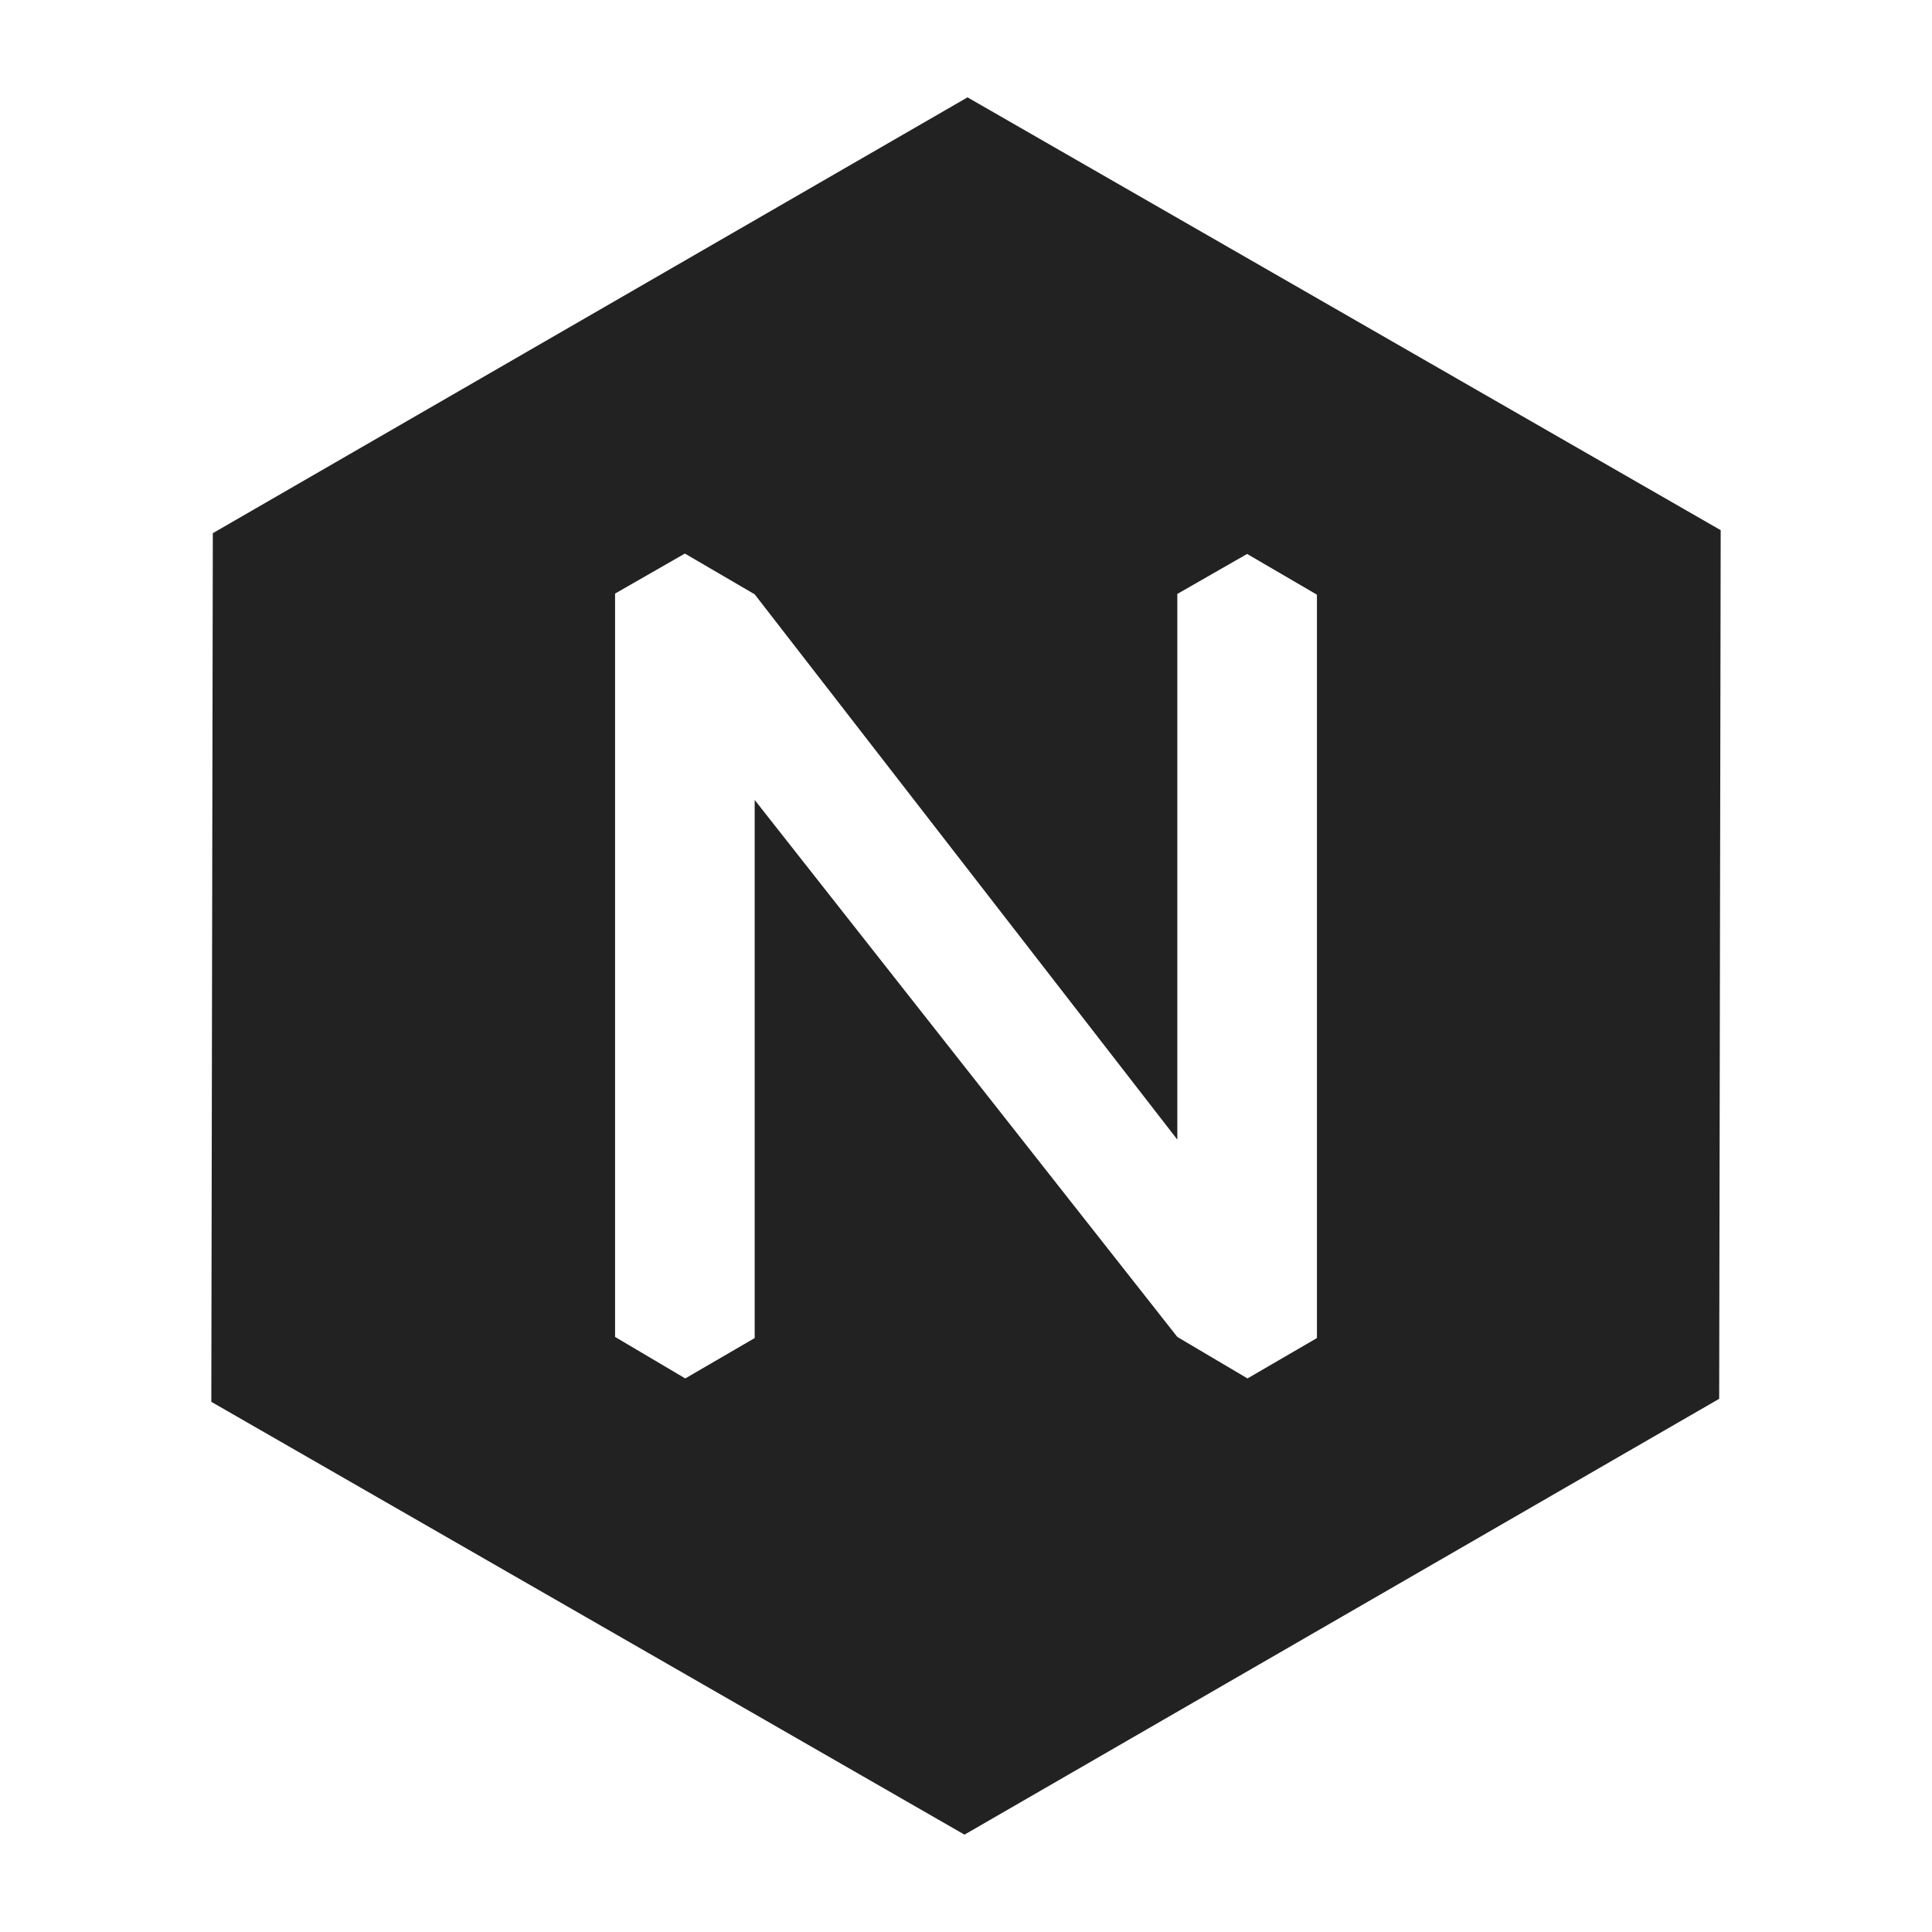
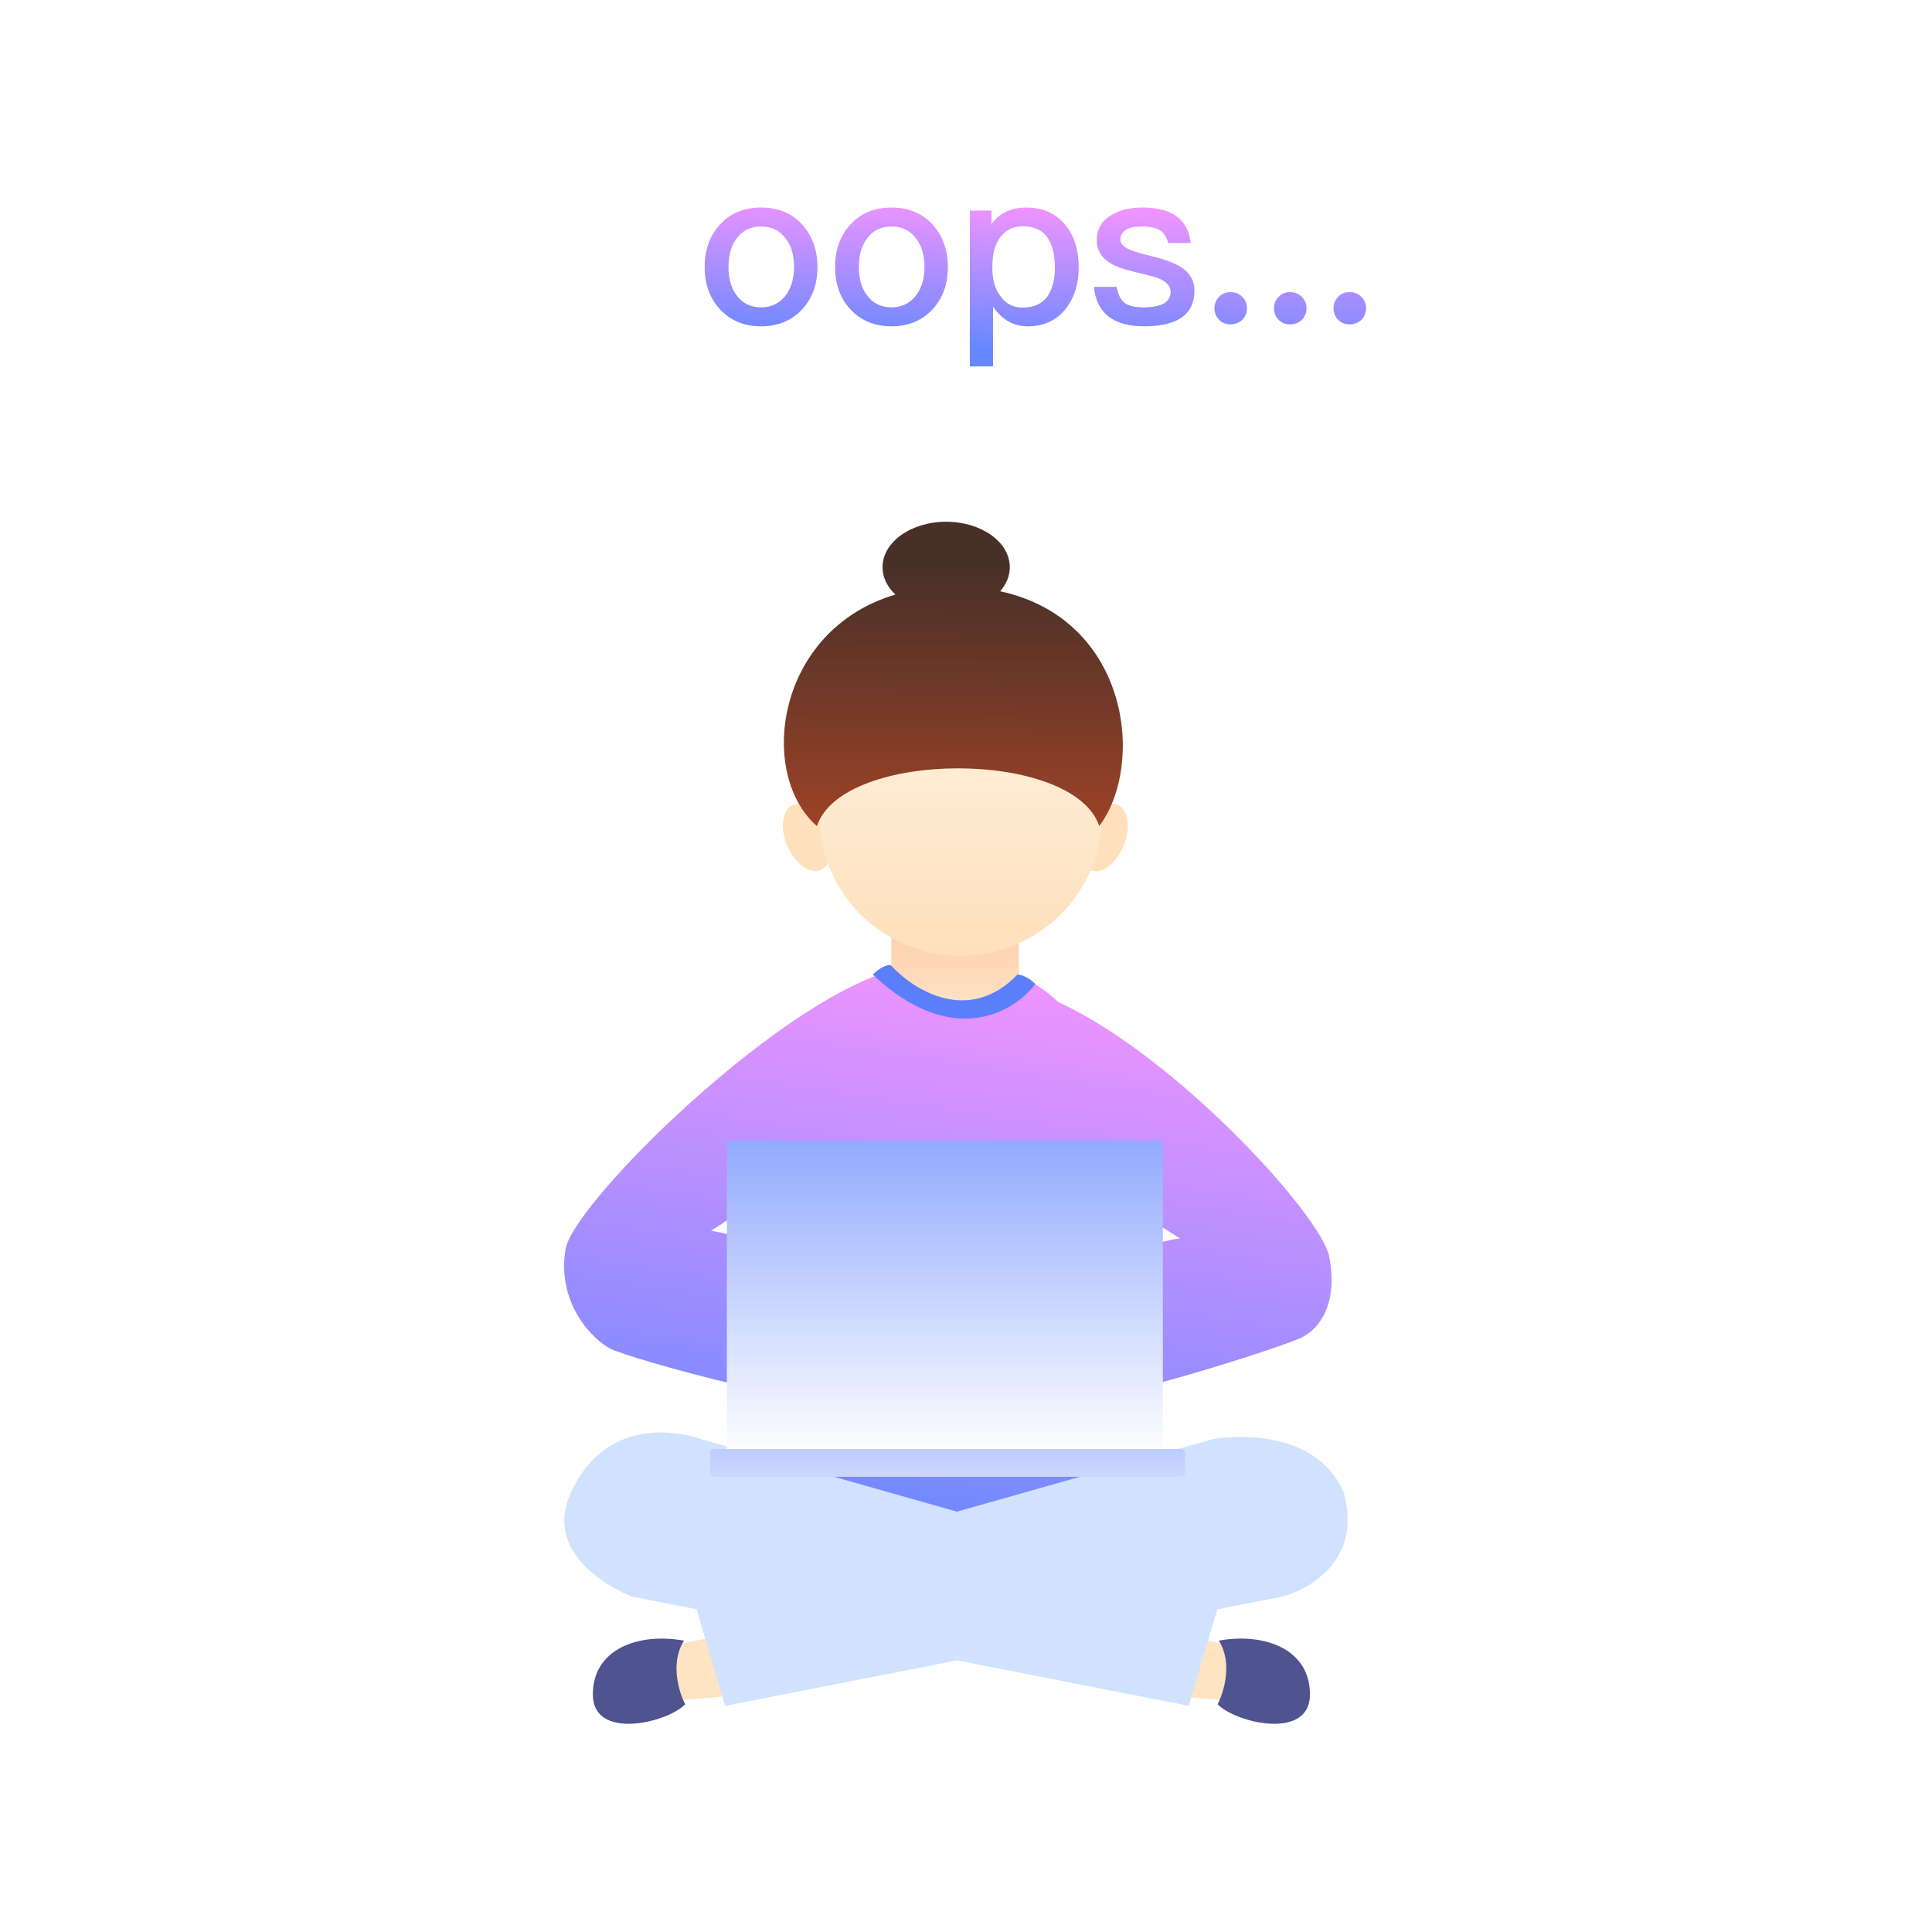
- <svg xmlns="http://www.w3.org/2000/svg" xml:space="preserve" enable-background="new 0 0 512 512" viewBox="0 0 512 512" height="512px" width="512px" y="0px" x="0px" id="NexT" version="1.1">
-   <defs id="defs3388" />
-   <path style="fill:#222222;fill-opacity:1" id="path3384" d="M 256.4,25.8 56.4,141.3 56,371.5 255.6,486.2 455.6,370.7 456,140.5 Z m 92.6,328.8 -18.4,10.7 -18.6,-11 0,0 -112,-142.3 0,142.6 -18.4,10.7 -18.6,-11 0,-197 18.5,-10.6 18.5,10.8 0,0 112,144.5 0,-144.6 18.5,-10.6 18.5,10.8 z" />
+ <svg xmlns="http://www.w3.org/2000/svg" fill="none" viewBox="0 0 1024 1024" height="1024" width="1024">
+   <path fill="url(#paint0_linear_1506_110942)" d="M539.964 479.166H472.398V546.732H539.964V479.166Z" />
+   <path fill="#FEE0BC" d="M578.144 461.306C583.909 463.635 591.735 457.719 595.624 448.092C599.514 438.465 597.994 428.772 592.23 426.444C586.465 424.115 578.639 430.031 574.75 439.658C570.86 449.285 572.38 458.977 578.144 461.306Z" />
+   <path fill="#FEE0BC" d="M434.996 461.195C429.273 463.624 421.345 457.845 417.288 448.288C413.231 438.731 414.582 429.013 420.305 426.584C426.028 424.155 433.956 429.933 438.013 439.491C442.07 449.048 440.719 458.765 434.996 461.195Z" />
+   <path fill="url(#paint1_linear_1506_110942)" d="M509.119 506.583C550.491 506.583 584.029 473.264 584.029 432.163C584.029 391.061 550.491 357.742 509.119 357.742C467.747 357.742 434.209 391.061 434.209 432.163C434.209 473.264 467.747 506.583 509.119 506.583Z" />
+   <path fill="url(#paint2_linear_1506_110942)" d="M530.11 313.378C533.348 309.679 535.219 305.308 535.219 300.624C535.219 287.319 520.119 276.533 501.491 276.533C482.864 276.533 467.764 287.319 467.764 300.624C467.764 306.071 470.295 311.096 474.562 315.132C411.129 333.959 401.3 410.119 432.986 437.844C446.588 397.034 569.017 397.034 582.621 437.844C607.149 405.139 598.507 328.207 530.11 313.378Z" clip-rule="evenodd" fill-rule="evenodd" />
+   <path fill="url(#paint3_linear_1506_110942)" d="M535.559 522.163C537.055 520.758 538.548 519.203 540.033 517.489L540.063 517.5C540.624 517.504 541.307 517.616 542.608 518.546C549.203 521.465 555.298 525.805 560.871 531.071C623.634 559.896 700.351 644.473 704.493 665.934C709.311 690.898 699.551 704.24 689.668 709.028C684.72 711.425 650.049 723.422 612.314 733.604C616.668 785.414 621.715 835.501 626.761 848.237C630.127 856.73 604.232 859.971 567.835 860.387C494.37 867.542 369.498 865.93 376.504 848.248C381.536 835.55 386.567 785.726 390.913 734.083C357.94 726.406 328.51 717.321 323.852 714.992C314.215 710.174 294.942 690.901 299.761 661.992C303.477 639.692 396.608 545.892 459.301 519.181C460.592 518.565 461.902 518.004 463.233 517.5C463.25 517.52 463.267 517.539 463.284 517.559C463.383 517.521 463.482 517.483 463.581 517.445C463.588 517.484 463.595 517.523 463.601 517.562C468.534 513.98 471.791 512.625 472.578 512.625C480.343 522.703 496.689 536.03 514.948 533.054C523.243 530.677 530.483 526.576 535.559 522.163ZM396.988 657.659C397.572 650.196 398.127 643.201 398.649 636.844C392.377 641.95 385.177 647.152 376.852 652.355C383.176 653.259 389.951 655.122 396.988 657.659ZM606.542 661.022C606.031 654.488 605.543 648.28 605.078 642.508C611.028 647.078 617.762 651.718 625.424 656.358C619.47 657.182 613.125 658.81 606.542 661.022Z" clip-rule="evenodd" fill-rule="evenodd" />
+   <path fill="#5B7EFB" d="M548.778 521.547C548.778 521.547 543.99 516.59 539.203 516.591C513.415 543.29 484.207 524.736 472.181 511.636C471.73 511.125 467.394 511.633 462.606 516.59C504.735 556.242 537.607 536.416 548.778 521.547Z" />
+   <path fill="#FEE4C3" d="M396.125 898.08L388.656 865.575L350.862 873.15L356.543 901.496L396.125 898.08Z" />
+   <path fill="#4F538F" d="M362.534 869.575C355.044 881.282 359.837 896.936 363.169 903.299C353.716 913.115 314.218 922.664 314.217 898.096C314.215 873.988 338.357 865.211 362.534 869.575Z" />
+   <path fill="#FEE4C3" d="M612.401 898.08L619.87 865.575L657.664 873.15L651.983 901.496L612.401 898.08Z" />
+   <path fill="#4F538F" d="M645.991 869.575C653.482 881.282 648.689 896.936 645.357 903.299C654.81 913.115 694.308 922.664 694.309 898.096C694.311 873.988 670.169 865.211 645.991 869.575Z" />
+   <path fill="#D1E2FF" d="M642.848 762.772C642.848 762.772 695.423 753.014 712.141 790.833C724.349 835.056 679.951 846.168 679.951 846.168L645.219 852.977L630.093 904.145L507.258 880.036L384.323 904.145L369.177 852.936L334.813 846.194C334.813 846.194 285.632 827.647 302.662 790.884C324.201 744.378 371.878 762.835 371.878 762.835L507.198 801.213L642.848 762.772Z" />
+   <path fill="url(#paint4_linear_1506_110942)" d="M385.248 605.506C385.248 604.954 385.696 604.506 386.248 604.506H615.343C615.896 604.506 616.343 604.954 616.343 605.506V768.035H385.248V605.506Z" />
+   <rect fill="url(#paint5_linear_1506_110942)" rx="2" height="14.688" width="251.659" y="768.035" x="376.435" />
+   <path fill="url(#paint6_linear_1506_110942)" d="M403.382 110C394.347 110 387.05 113.003 381.606 119.01C376.162 124.902 373.498 132.411 373.498 141.536C373.498 150.547 376.162 158.056 381.49 163.831C387.05 169.838 394.347 172.957 403.382 172.957C412.417 172.957 419.714 169.838 425.274 163.831C430.602 158.056 433.267 150.547 433.267 141.536C433.267 132.411 430.487 124.902 425.158 119.01C419.714 113.003 412.417 110 403.382 110ZM403.382 120.05C409.058 120.05 413.459 122.245 416.703 126.75C419.483 130.562 420.873 135.53 420.873 141.536C420.873 147.428 419.483 152.28 416.703 156.207C413.459 160.597 409.058 162.907 403.382 162.907C397.706 162.907 393.305 160.597 390.177 156.207C387.397 152.395 386.123 147.543 386.123 141.536C386.123 135.53 387.397 130.562 390.177 126.75C393.305 122.245 397.706 120.05 403.382 120.05Z" />
+   <path fill="url(#paint7_linear_1506_110942)" d="M472.496 110C463.461 110 456.164 113.003 450.72 119.01C445.276 124.902 442.612 132.411 442.612 141.536C442.612 150.547 445.276 158.056 450.604 163.831C456.164 169.838 463.461 172.957 472.496 172.957C481.531 172.957 488.828 169.838 494.388 163.831C499.717 158.056 502.381 150.547 502.381 141.536C502.381 132.411 499.601 124.902 494.273 119.01C488.828 113.003 481.531 110 472.496 110ZM472.496 120.05C478.172 120.05 482.574 122.245 485.817 126.75C488.597 130.562 489.987 135.53 489.987 141.536C489.987 147.428 488.597 152.28 485.817 156.207C482.574 160.597 478.172 162.907 472.496 162.907C466.821 162.907 462.419 160.597 459.291 156.207C456.512 152.395 455.237 147.543 455.237 141.536C455.237 135.53 456.512 130.562 459.291 126.75C462.419 122.245 466.821 120.05 472.496 120.05Z" />
+   <path fill="url(#paint8_linear_1506_110942)" d="M544.043 110C535.935 110 529.68 112.888 525.51 118.779V111.617H514.043V194.213H526.321V162.561C531.186 169.492 537.209 172.957 544.622 172.957C553.194 172.957 560.028 169.838 564.893 163.6C569.41 157.825 571.727 150.547 571.727 141.767C571.727 132.526 569.41 125.133 564.777 119.357C559.68 113.119 552.846 110 544.043 110ZM542.19 119.935C548.213 119.935 552.614 122.014 555.51 126.404C557.827 130.1 559.101 135.183 559.101 141.767C559.101 148.352 557.711 153.435 555.163 157.131C552.267 161.059 547.865 163.023 541.842 163.023C537.209 163.023 533.502 161.175 530.722 157.593C527.479 153.666 525.973 148.468 525.973 142.114V141.074C525.973 134.952 527.247 129.985 529.796 126.288C532.691 122.014 536.861 119.935 542.19 119.935Z" />
+   <path fill="url(#paint9_linear_1506_110942)" d="M605.625 110C598.444 110 592.536 111.502 588.019 114.621C583.502 117.624 581.301 121.898 581.301 127.328C581.301 132.411 583.617 136.454 588.251 139.342C591.031 141.19 596.011 142.923 603.077 144.54C609.216 145.926 613.27 147.081 615.124 148.005C618.598 149.623 620.452 151.933 620.452 154.821C620.452 160.135 615.587 162.907 606.089 162.907C601.455 162.907 598.212 162.099 596.127 160.597C594.042 158.98 592.536 156.092 591.841 152.049H579.795C581.185 165.911 589.988 172.957 606.436 172.957C624.158 172.957 633.077 166.604 633.077 154.012C633.077 148.699 630.645 144.54 625.896 141.536C622.653 139.457 617.556 137.493 610.722 135.876C604.699 134.374 600.76 133.219 598.676 132.295C595.432 130.793 593.811 129.06 593.811 126.981C593.811 124.671 594.853 122.823 597.054 121.667C598.907 120.512 601.687 120.05 605.394 120.05C609.564 120.05 612.807 120.743 614.892 122.129C616.861 123.4 618.251 125.595 619.178 128.829H631.108C629.718 116.238 621.147 110 605.625 110Z" />
+   <path fill="url(#paint10_linear_1506_110942)" d="M652.251 154.821C649.703 154.821 647.734 155.63 646.228 157.247C644.49 158.864 643.68 160.944 643.68 163.485C643.68 165.795 644.49 167.875 646.228 169.607C647.734 171.109 649.703 171.918 652.251 171.918C654.568 171.918 656.653 171.109 658.39 169.607C660.012 167.875 660.938 165.795 660.938 163.485C660.938 160.944 660.012 158.864 658.39 157.247C656.653 155.63 654.568 154.821 652.251 154.821Z" />
+   <path fill="url(#paint11_linear_1506_110942)" d="M683.811 154.821C681.262 154.821 679.293 155.63 677.787 157.247C676.05 158.864 675.239 160.944 675.239 163.485C675.239 165.795 676.05 167.875 677.787 169.607C679.293 171.109 681.262 171.918 683.811 171.918C686.127 171.918 688.212 171.109 689.95 169.607C691.571 167.875 692.498 165.795 692.498 163.485C692.498 160.944 691.571 158.864 689.95 157.247C688.212 155.63 686.127 154.821 683.811 154.821Z" />
+   <path fill="url(#paint12_linear_1506_110942)" d="M715.37 154.821C712.822 154.821 710.853 155.63 709.347 157.247C707.609 158.864 706.799 160.944 706.799 163.485C706.799 165.795 707.609 167.875 709.347 169.607C710.853 171.109 712.822 171.918 715.37 171.918C717.687 171.918 719.772 171.109 721.509 169.607C723.131 167.875 724.058 165.795 724.058 163.485C724.058 160.944 723.131 158.864 721.509 157.247C719.772 155.63 717.687 154.821 715.37 154.821Z" />
+   <defs>
+     <linearGradient gradientUnits="userSpaceOnUse" y2="546.732" x2="506.181" y1="487.898" x1="506.181" id="paint0_linear_1506_110942">
+       <stop stop-color="#FFCDA5" />
+       <stop stop-color="#FFE8D1" offset="1" />
+     </linearGradient>
+     <linearGradient gradientUnits="userSpaceOnUse" y2="506.583" x2="509.119" y1="357.742" x1="509.119" id="paint1_linear_1506_110942">
+       <stop stop-color="#FFF2DF" />
+       <stop stop-color="#FEE0BC" offset="1" />
+     </linearGradient>
+     <linearGradient gradientUnits="userSpaceOnUse" y2="442.378" x2="505.26" y1="300.624" x1="506.308" id="paint2_linear_1506_110942">
+       <stop stop-color="#483029" />
+       <stop stop-color="#9F4326" offset="1" />
+     </linearGradient>
+     <linearGradient gradientUnits="userSpaceOnUse" y2="511.873" x2="522.431" y1="840.171" x1="472.232" id="paint3_linear_1506_110942">
+       <stop stop-color="#6688FF" offset="0.04" />
+       <stop stop-color="#F094FF" offset="1" />
+     </linearGradient>
+     <linearGradient gradientUnits="userSpaceOnUse" y2="768.035" x2="500.796" y1="604.506" x1="500.796" id="paint4_linear_1506_110942">
+       <stop stop-color="#92AAFF" />
+       <stop stop-color="#FCFDFF" offset="1" />
+     </linearGradient>
+     <linearGradient gradientUnits="userSpaceOnUse" y2="782.723" x2="502.265" y1="768.035" x1="502.265" id="paint5_linear_1506_110942">
+       <stop stop-color="#BDCCFF" />
+       <stop stop-color="#CCD7FF" offset="1" />
+     </linearGradient>
+     <linearGradient gradientUnits="userSpaceOnUse" y2="108.127" x2="526.205" y1="188.42" x1="522.794" id="paint6_linear_1506_110942">
+       <stop stop-color="#6688FF" offset="0.04" />
+       <stop stop-color="#F094FF" offset="1" />
+     </linearGradient>
+     <linearGradient gradientUnits="userSpaceOnUse" y2="108.127" x2="526.205" y1="188.42" x1="522.794" id="paint7_linear_1506_110942">
+       <stop stop-color="#6688FF" offset="0.04" />
+       <stop stop-color="#F094FF" offset="1" />
+     </linearGradient>
+     <linearGradient gradientUnits="userSpaceOnUse" y2="108.127" x2="526.205" y1="188.42" x1="522.794" id="paint8_linear_1506_110942">
+       <stop stop-color="#6688FF" offset="0.04" />
+       <stop stop-color="#F094FF" offset="1" />
+     </linearGradient>
+     <linearGradient gradientUnits="userSpaceOnUse" y2="108.127" x2="526.205" y1="188.42" x1="522.794" id="paint9_linear_1506_110942">
+       <stop stop-color="#6688FF" offset="0.04" />
+       <stop stop-color="#F094FF" offset="1" />
+     </linearGradient>
+     <linearGradient gradientUnits="userSpaceOnUse" y2="108.127" x2="526.205" y1="188.42" x1="522.794" id="paint10_linear_1506_110942">
+       <stop stop-color="#6688FF" offset="0.04" />
+       <stop stop-color="#F094FF" offset="1" />
+     </linearGradient>
+     <linearGradient gradientUnits="userSpaceOnUse" y2="108.127" x2="526.205" y1="188.42" x1="522.794" id="paint11_linear_1506_110942">
+       <stop stop-color="#6688FF" offset="0.04" />
+       <stop stop-color="#F094FF" offset="1" />
+     </linearGradient>
+     <linearGradient gradientUnits="userSpaceOnUse" y2="108.127" x2="526.205" y1="188.42" x1="522.794" id="paint12_linear_1506_110942">
+       <stop stop-color="#6688FF" offset="0.04" />
+       <stop stop-color="#F094FF" offset="1" />
+     </linearGradient>
+   </defs>
</svg>
